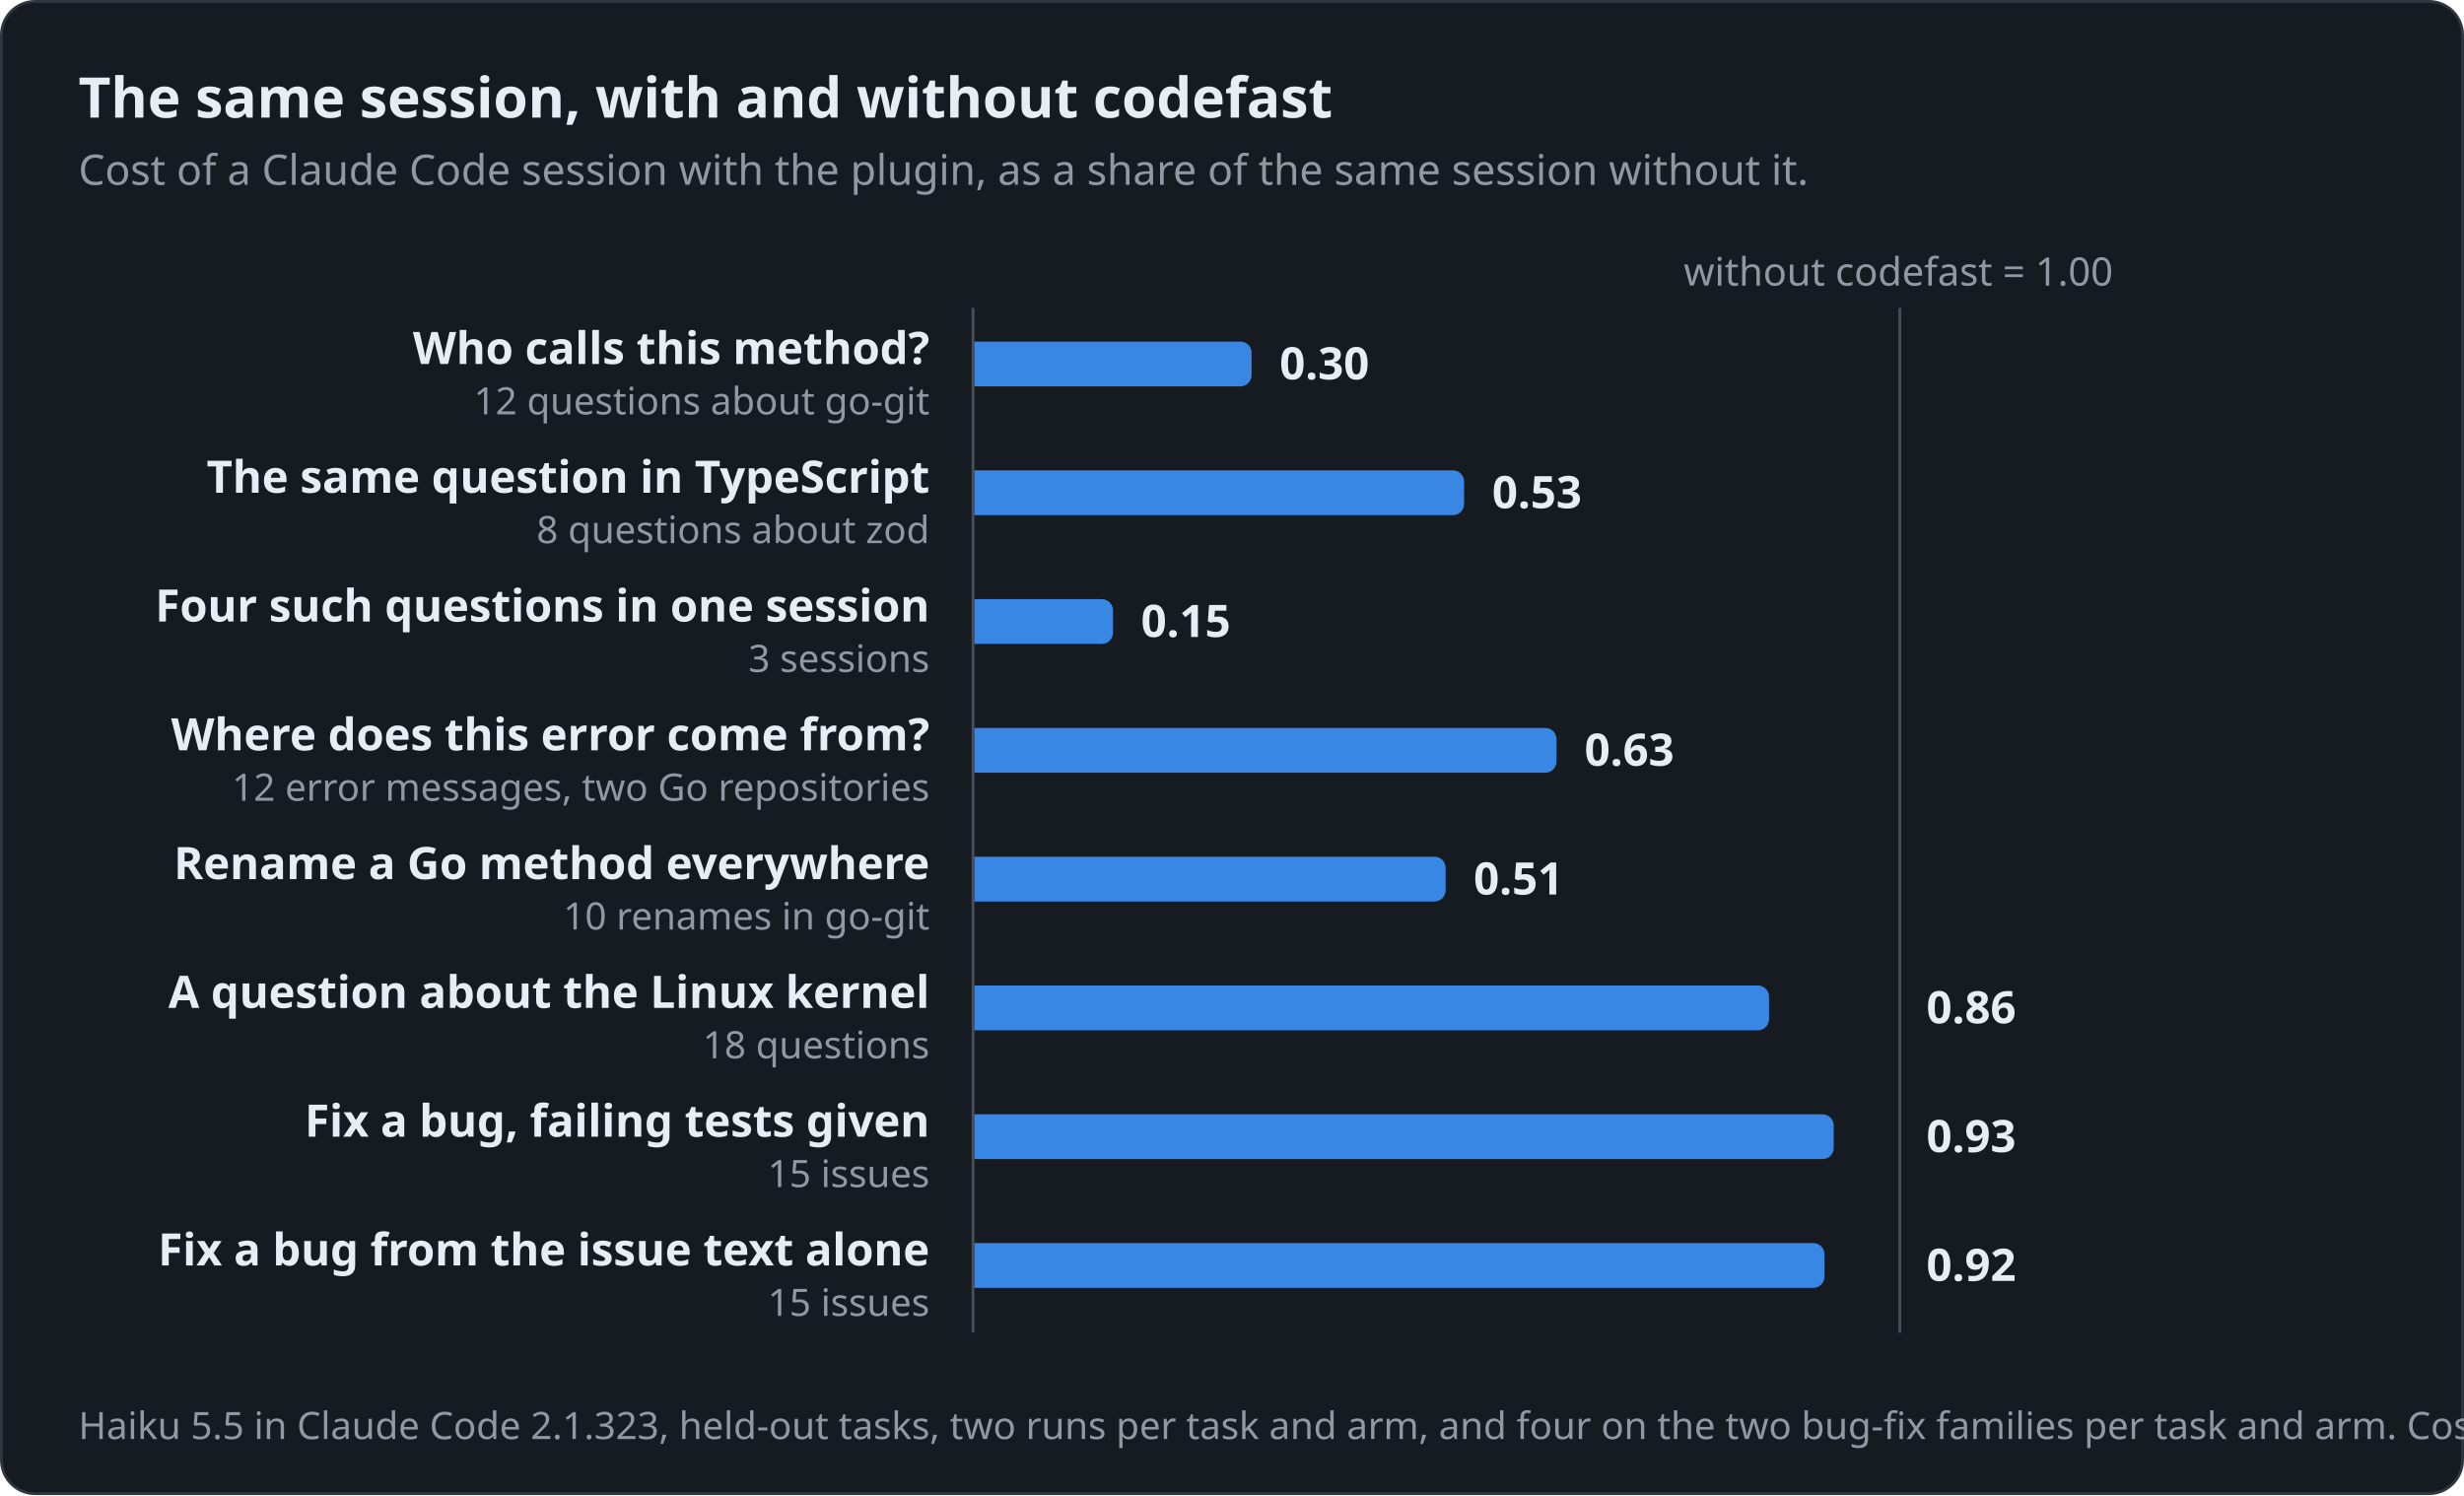
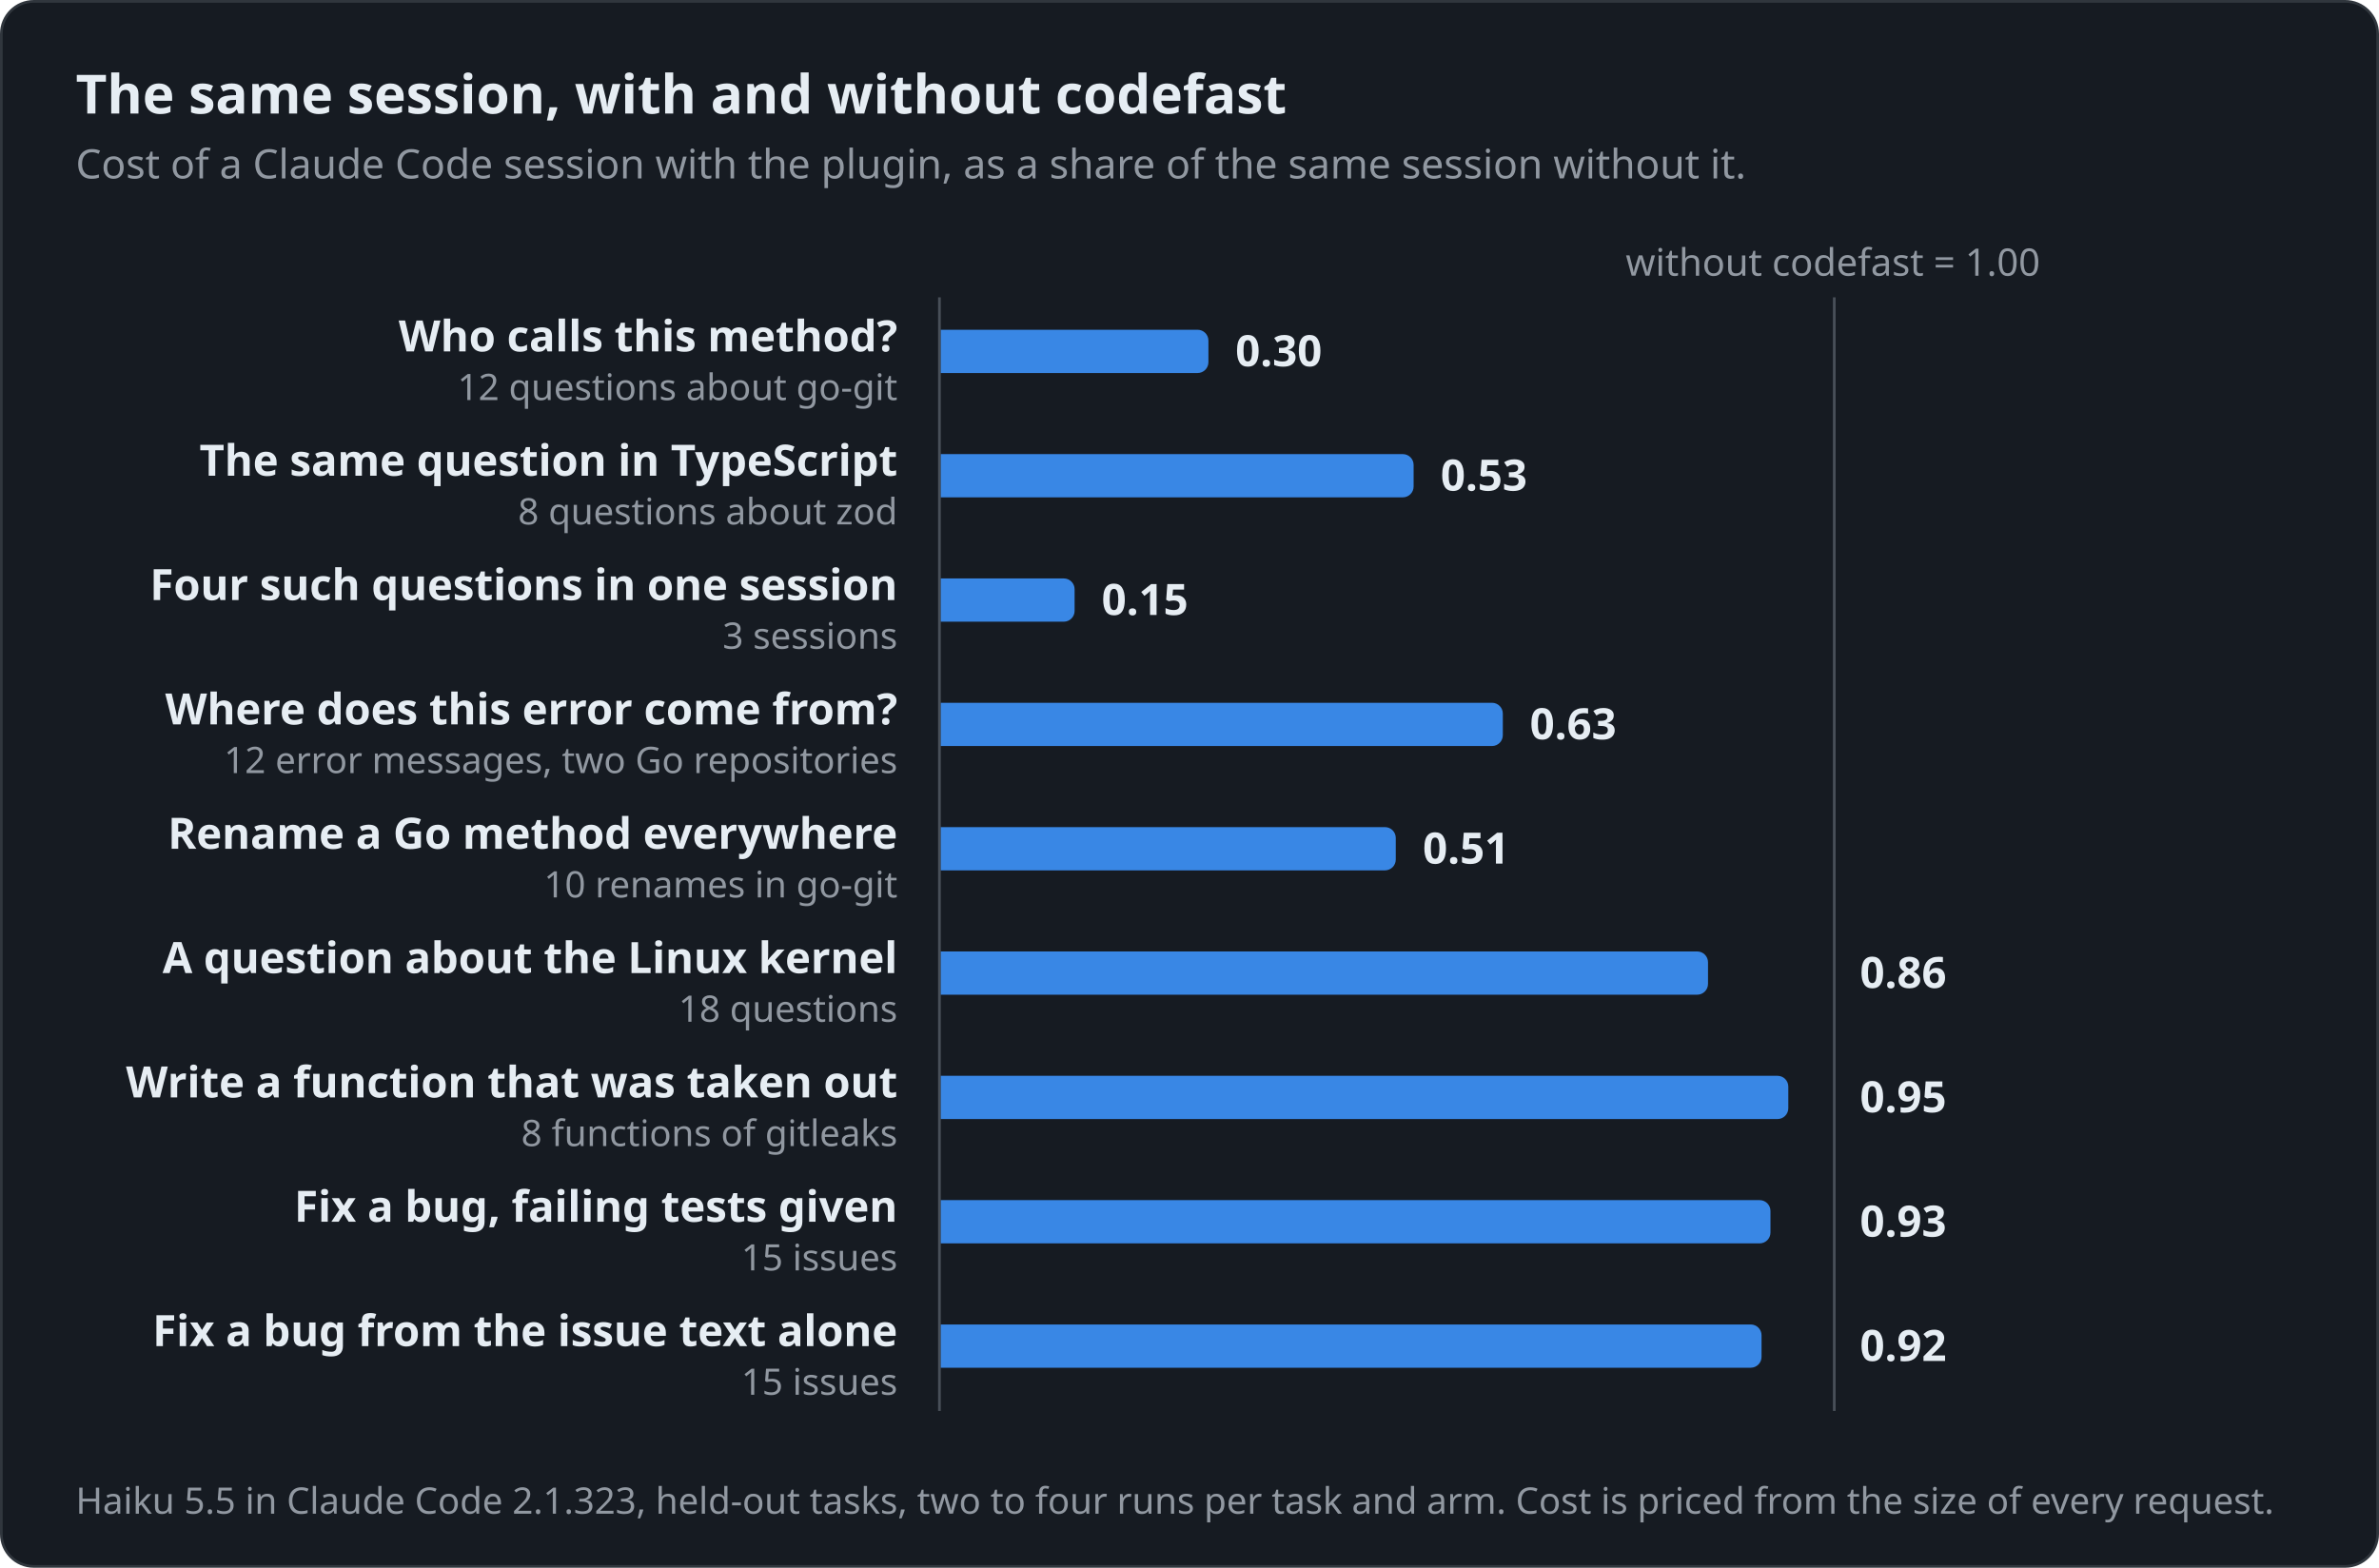
- <svg xmlns="http://www.w3.org/2000/svg" width="880" height="534" viewBox="0 0 880 534" role="img" aria-labelledby="t d" font-family="-apple-system, BlinkMacSystemFont, 'Segoe UI', 'Noto Sans', Helvetica, Arial, sans-serif">
-   <rect x="0.5" y="0.5" width="879" height="533" rx="12" fill="#161b22" stroke="#30363d" />
+ <svg xmlns="http://www.w3.org/2000/svg" width="880" height="580" viewBox="0 0 880 580" role="img" aria-labelledby="t d" font-family="-apple-system, BlinkMacSystemFont, 'Segoe UI', 'Noto Sans', Helvetica, Arial, sans-serif">
+   <rect x="0.5" y="0.5" width="879" height="579" rx="12" fill="#161b22" stroke="#30363d" />
  <text x="28" y="42" font-size="20" font-weight="600" fill="#e6edf3">The same session, with and without codefast</text>
  <text x="28" y="66" font-size="15" fill="#9198a1">Cost of a Claude Code session with the plugin, as a share of the same session without it.</text>
-   <path d="M347.5 110V476" stroke="#484f58" />
-   <path d="M678.5 110V476" stroke="#484f58" />
+   <path d="M347.5 110V522" stroke="#484f58" />
+   <path d="M678.5 110V522" stroke="#484f58" />
  <text x="678" y="102" font-size="14" fill="#9198a1" text-anchor="middle">without codefast = 1.00</text>
  <text x="332" y="130" font-size="16" font-weight="600" fill="#e6edf3" text-anchor="end">Who calls this method?</text>
  <text x="332" y="148" font-size="13.5" fill="#9198a1" text-anchor="end">12 questions about go-git</text>
  <path fill="#3987e5" d="M348 122h95.00a4 4 0 0 1 4 4v8a4 4 0 0 1 -4 4h-95.00z" />
  <text x="457.00" y="135.5" font-size="16" font-weight="600" fill="#e6edf3">0.30</text>
  <text x="332" y="176" font-size="16" font-weight="600" fill="#e6edf3" text-anchor="end">The same question in TypeScript</text>
  <text x="332" y="194" font-size="13.5" fill="#9198a1" text-anchor="end">8 questions about zod</text>
  <path fill="#3987e5" d="M348 168h170.90a4 4 0 0 1 4 4v8a4 4 0 0 1 -4 4h-170.90z" />
  <text x="532.90" y="181.5" font-size="16" font-weight="600" fill="#e6edf3">0.53</text>
  <text x="332" y="222" font-size="16" font-weight="600" fill="#e6edf3" text-anchor="end">Four such questions in one session</text>
  <text x="332" y="240" font-size="13.5" fill="#9198a1" text-anchor="end">3 sessions</text>
  <path fill="#3987e5" d="M348 214h45.50a4 4 0 0 1 4 4v8a4 4 0 0 1 -4 4h-45.50z" />
  <text x="407.50" y="227.5" font-size="16" font-weight="600" fill="#e6edf3">0.15</text>
  <text x="332" y="268" font-size="16" font-weight="600" fill="#e6edf3" text-anchor="end">Where does this error come from?</text>
  <text x="332" y="286" font-size="13.5" fill="#9198a1" text-anchor="end">12 error messages, two Go repositories</text>
  <path fill="#3987e5" d="M348 260h203.90a4 4 0 0 1 4 4v8a4 4 0 0 1 -4 4h-203.90z" />
  <text x="565.90" y="273.5" font-size="16" font-weight="600" fill="#e6edf3">0.63</text>
  <text x="332" y="314" font-size="16" font-weight="600" fill="#e6edf3" text-anchor="end">Rename a Go method everywhere</text>
  <text x="332" y="332" font-size="13.5" fill="#9198a1" text-anchor="end">10 renames in go-git</text>
  <path fill="#3987e5" d="M348 306h164.30a4 4 0 0 1 4 4v8a4 4 0 0 1 -4 4h-164.30z" />
  <text x="526.30" y="319.5" font-size="16" font-weight="600" fill="#e6edf3">0.51</text>
  <text x="332" y="360" font-size="16" font-weight="600" fill="#e6edf3" text-anchor="end">A question about the Linux kernel</text>
  <text x="332" y="378" font-size="13.5" fill="#9198a1" text-anchor="end">18 questions</text>
  <path fill="#3987e5" d="M348 352h279.80a4 4 0 0 1 4 4v8a4 4 0 0 1 -4 4h-279.80z" />
  <text x="688.00" y="365.5" font-size="16" font-weight="600" fill="#e6edf3">0.86</text>
-   <text x="332" y="406" font-size="16" font-weight="600" fill="#e6edf3" text-anchor="end">Fix a bug, failing tests given</text>
-   <text x="332" y="424" font-size="13.5" fill="#9198a1" text-anchor="end">15 issues</text>
-   <path fill="#3987e5" d="M348 398h302.90a4 4 0 0 1 4 4v8a4 4 0 0 1 -4 4h-302.90z" />
-   <text x="688.00" y="411.5" font-size="16" font-weight="600" fill="#e6edf3">0.93</text>
-   <text x="332" y="452" font-size="16" font-weight="600" fill="#e6edf3" text-anchor="end">Fix a bug from the issue text alone</text>
+   <text x="332" y="406" font-size="16" font-weight="600" fill="#e6edf3" text-anchor="end">Write a function that was taken out</text>
+   <text x="332" y="424" font-size="13.5" fill="#9198a1" text-anchor="end">8 functions of gitleaks</text>
+   <path fill="#3987e5" d="M348 398h309.50a4 4 0 0 1 4 4v8a4 4 0 0 1 -4 4h-309.50z" />
+   <text x="688.00" y="411.5" font-size="16" font-weight="600" fill="#e6edf3">0.95</text>
+   <text x="332" y="452" font-size="16" font-weight="600" fill="#e6edf3" text-anchor="end">Fix a bug, failing tests given</text>
  <text x="332" y="470" font-size="13.5" fill="#9198a1" text-anchor="end">15 issues</text>
-   <path fill="#3987e5" d="M348 444h299.60a4 4 0 0 1 4 4v8a4 4 0 0 1 -4 4h-299.60z" />
-   <text x="688.00" y="457.5" font-size="16" font-weight="600" fill="#e6edf3">0.92</text>
-   <text x="28" y="514" font-size="13.5" fill="#9198a1">Haiku 5.5 in Claude Code 2.1.323, held-out tasks, two runs per task and arm, and four on the two bug-fix families per task and arm. Cost is priced from the size of every request.</text>
+   <path fill="#3987e5" d="M348 444h302.90a4 4 0 0 1 4 4v8a4 4 0 0 1 -4 4h-302.90z" />
+   <text x="688.00" y="457.5" font-size="16" font-weight="600" fill="#e6edf3">0.93</text>
+   <text x="332" y="498" font-size="16" font-weight="600" fill="#e6edf3" text-anchor="end">Fix a bug from the issue text alone</text>
+   <text x="332" y="516" font-size="13.5" fill="#9198a1" text-anchor="end">15 issues</text>
+   <path fill="#3987e5" d="M348 490h299.60a4 4 0 0 1 4 4v8a4 4 0 0 1 -4 4h-299.60z" />
+   <text x="688.00" y="503.5" font-size="16" font-weight="600" fill="#e6edf3">0.92</text>
+   <text x="28" y="560" font-size="13.5" fill="#9198a1">Haiku 5.5 in Claude Code 2.1.323, held-out tasks, two to four runs per task and arm. Cost is priced from the size of every request.</text>
</svg>
